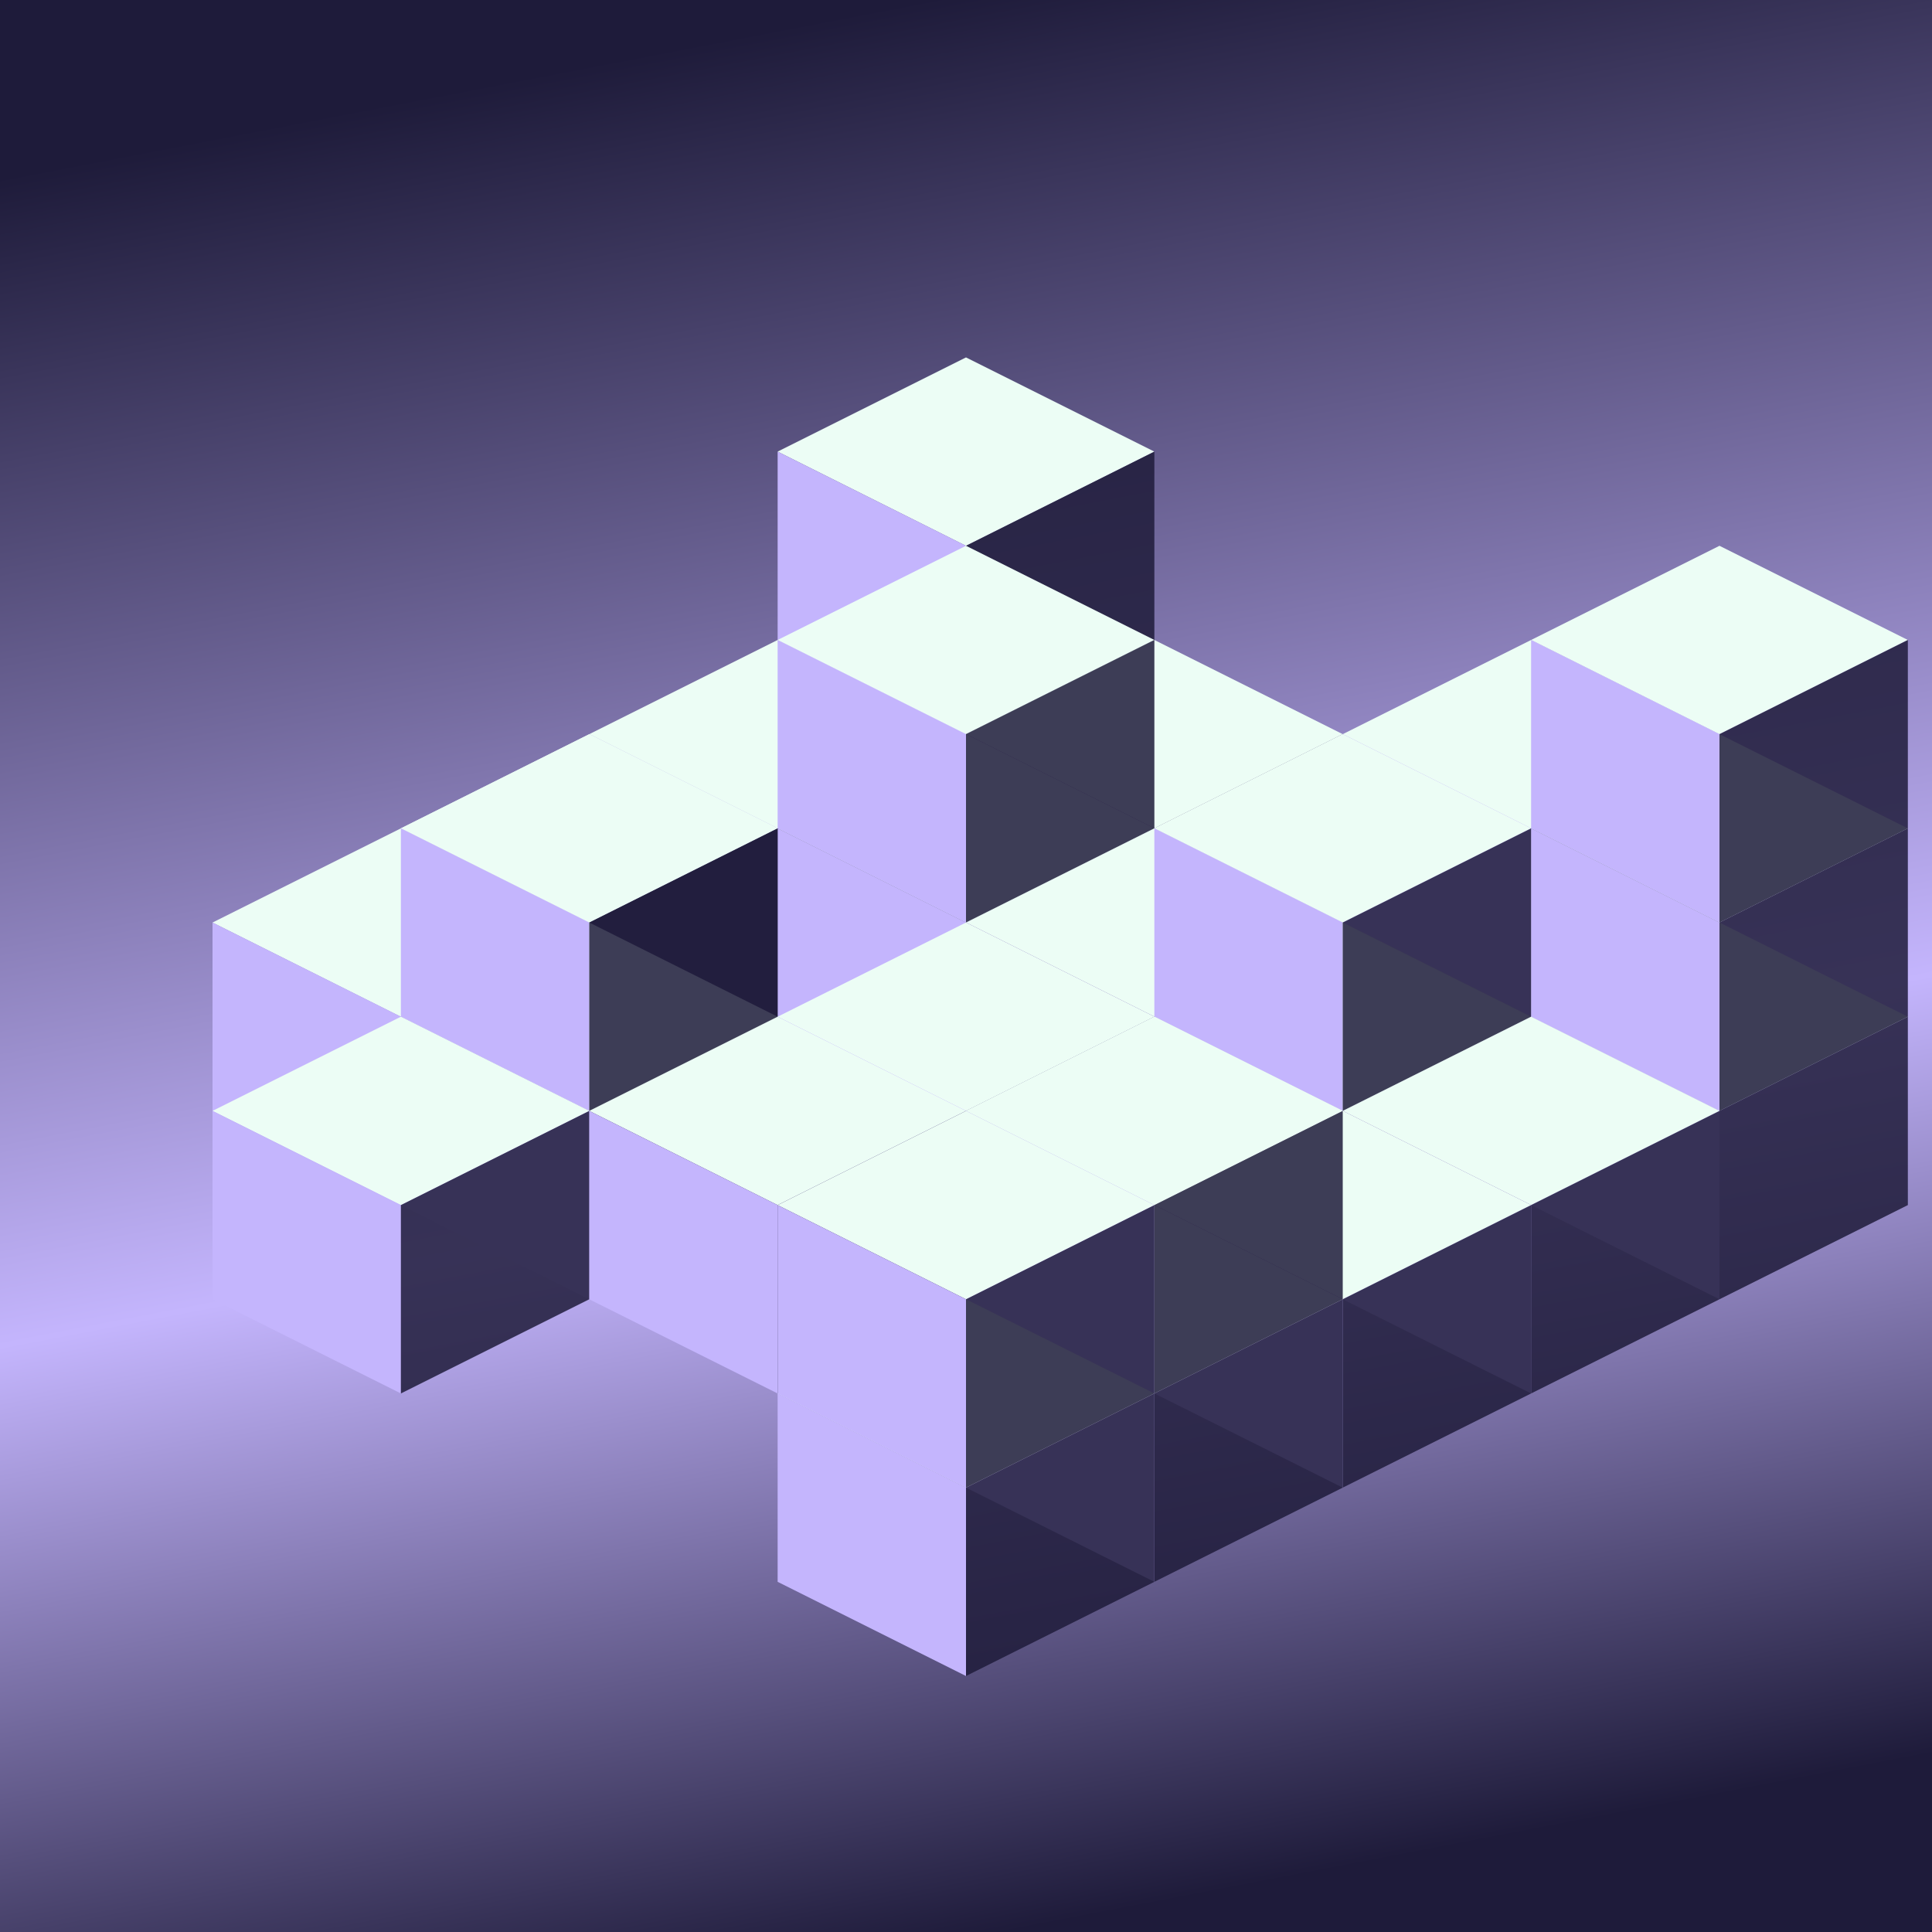
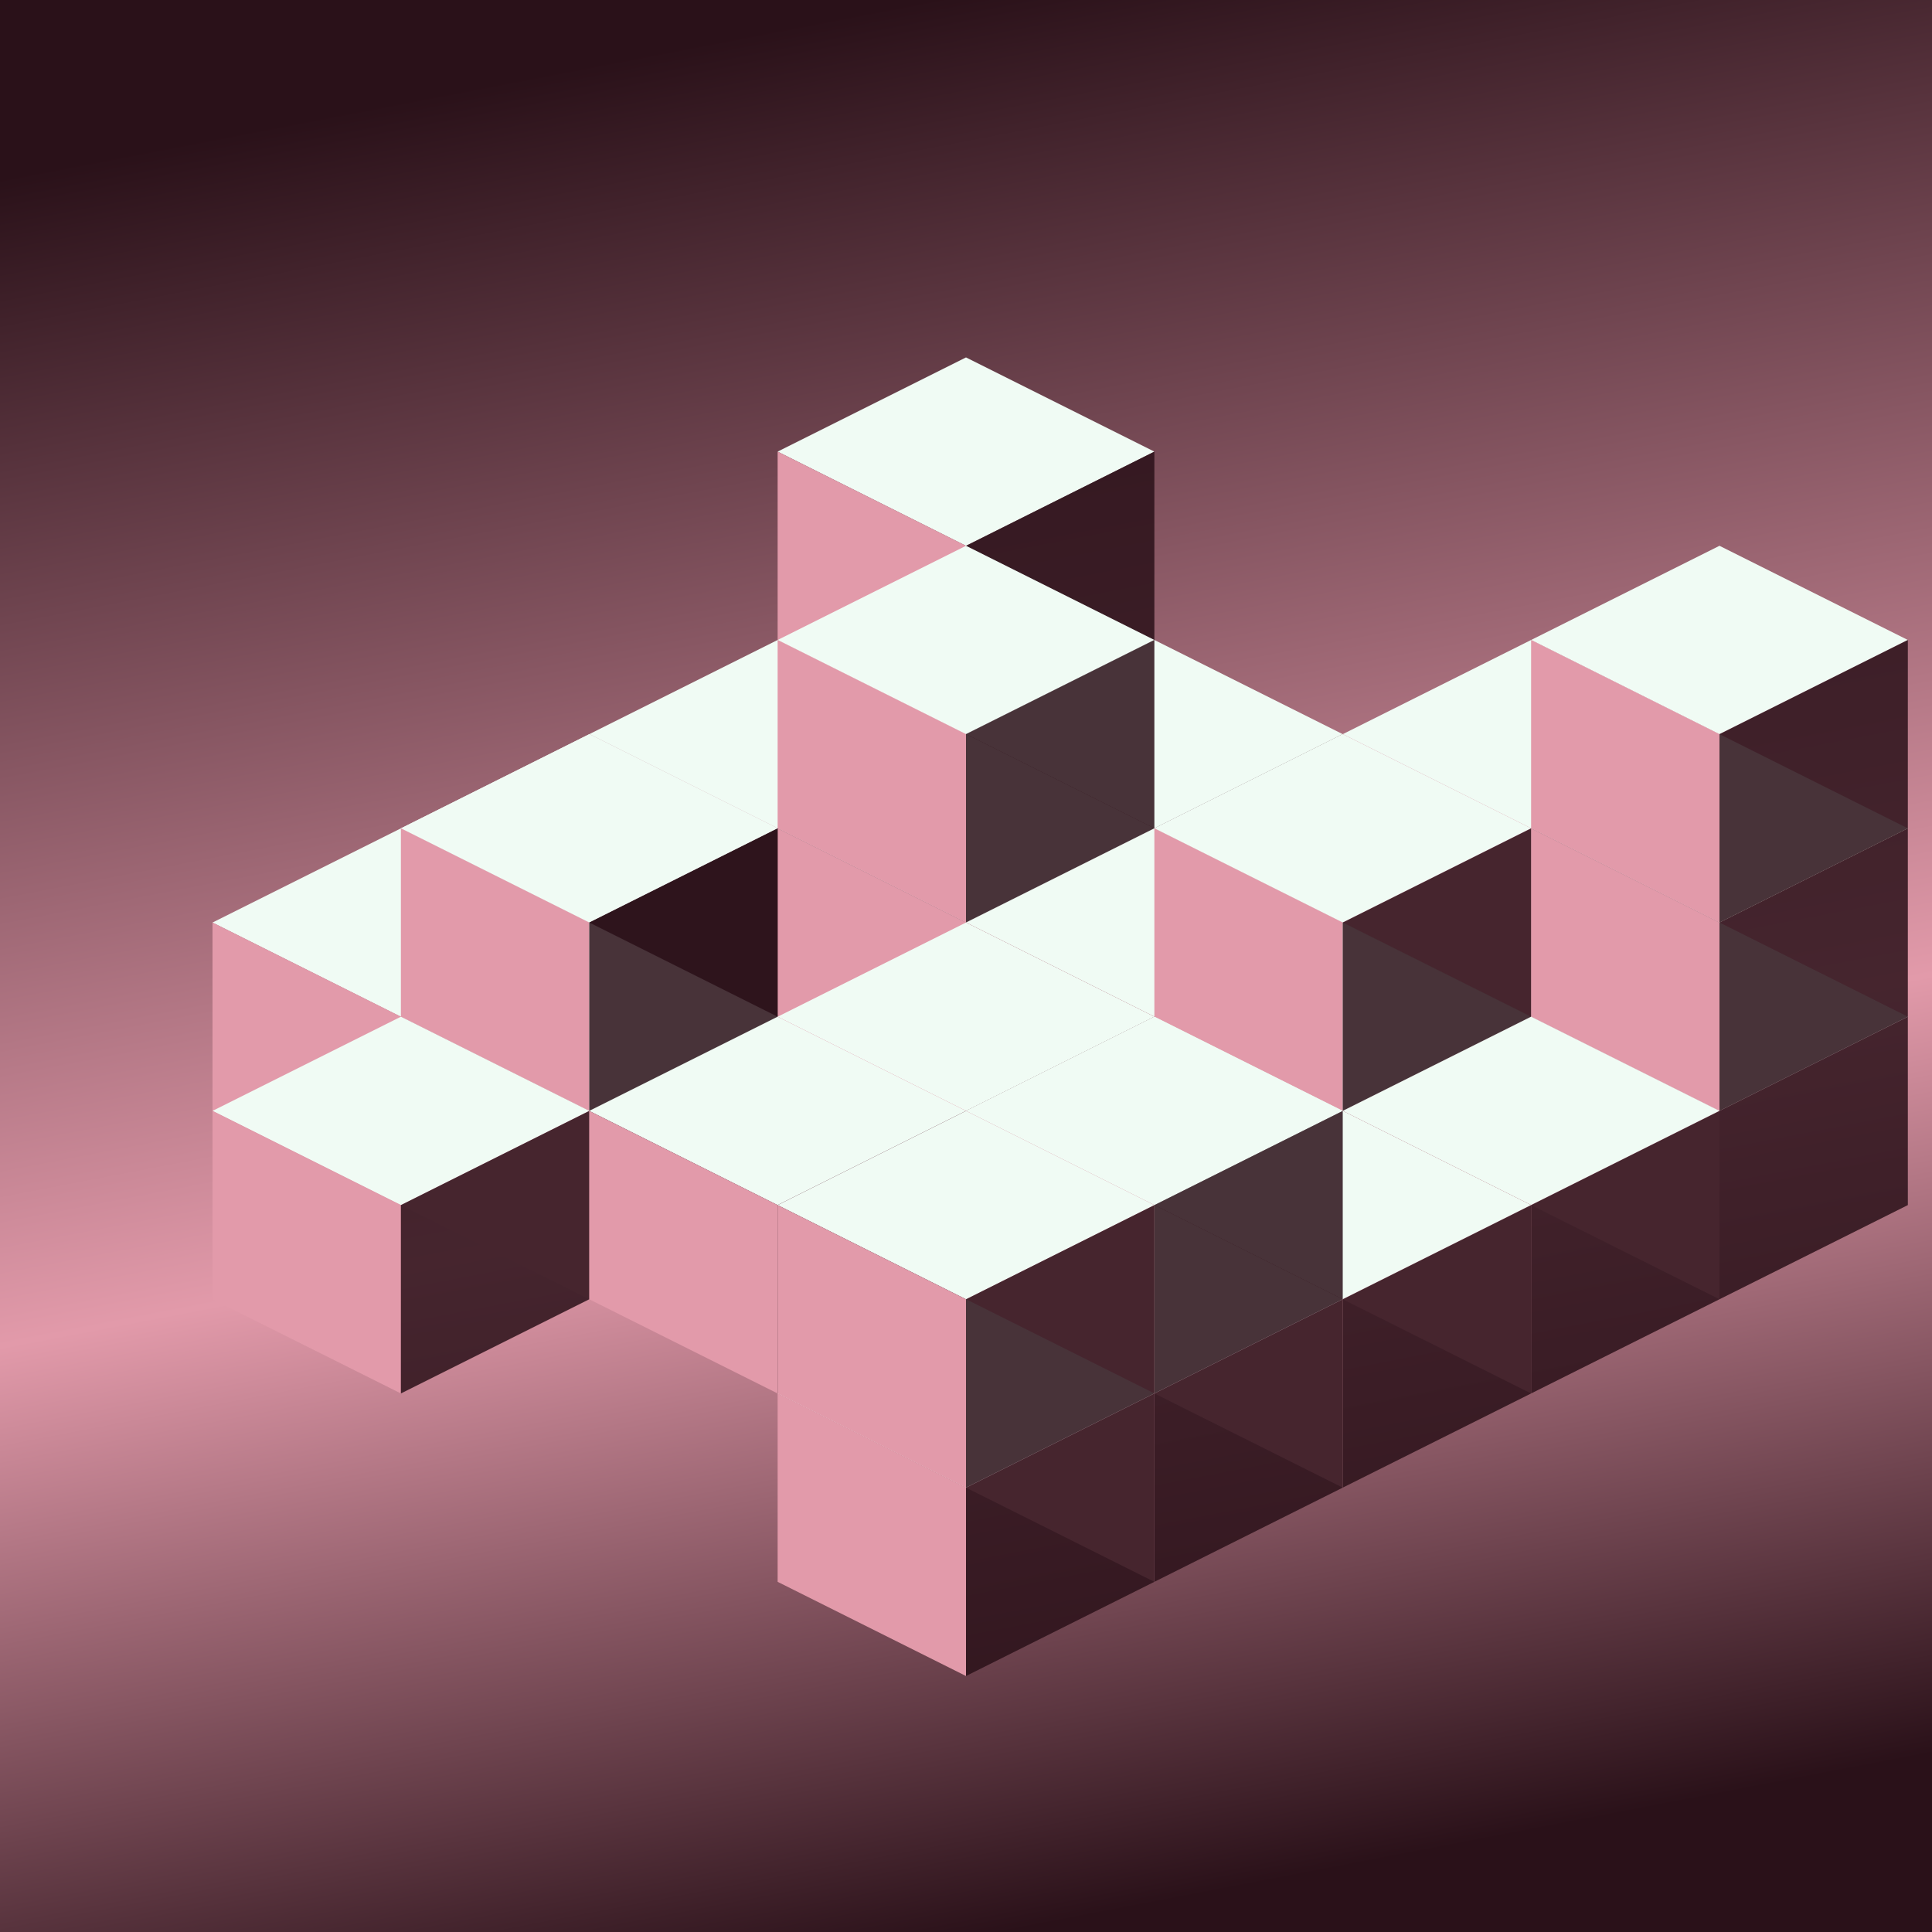
<svg xmlns="http://www.w3.org/2000/svg" viewBox="0 0 800 800" width="800" height="800" role="img">
  <defs>
    <linearGradient id="bg" gradientTransform="rotate(79 .5 .5)">
-       <stop offset="0" stop-color="#1e1b3a" />
-       <stop offset=".6" stop-color="#c4b5fd" />
-       <stop offset="1" stop-color="#1e1b3a" />
+       <stop offset="0" stop-color="#2a1119" />
+       <stop offset=".6" stop-color="#e29aaa" />
+       <stop offset="1" stop-color="#2a1119" />
    </linearGradient>
  </defs>
-   <rect width="800" height="800" fill="#1e1b3a" />
+   <rect width="800" height="800" fill="#2a1119" />
  <rect width="800" height="800" fill="url(#bg)" />
-   <polygon points="400,226 478,265 400,304 322,265" fill="#ecfdf5" />
-   <polygon points="322,265 400,304 400,382 322,343" fill="#c4b5fd" />
-   <polygon points="478,265 400,304 400,382 478,343" fill="#1e1b3a" opacity=".85" />
-   <polygon points="400,148 478,187 400,226 322,187" fill="#ecfdf5" />
-   <polygon points="322,187 400,226 400,304 322,265" fill="#c4b5fd" />
-   <polygon points="478,187 400,226 400,304 478,265" fill="#1e1b3a" opacity=".85" />
-   <polygon points="322,265 400,304 322,343 244,304" fill="#ecfdf5" />
-   <polygon points="244,304 322,343 322,421 244,382" fill="#c4b5fd" />
-   <polygon points="400,304 322,343 322,421 400,382" fill="#1e1b3a" opacity=".85" />
-   <polygon points="478,265 556,304 478,343 400,304" fill="#ecfdf5" />
-   <polygon points="400,304 478,343 478,421 400,382" fill="#c4b5fd" />
-   <polygon points="556,304 478,343 478,421 556,382" fill="#1e1b3a" opacity=".85" />
-   <polygon points="244,304 322,343 244,382 166,343" fill="#ecfdf5" />
-   <polygon points="166,343 244,382 244,460 166,421" fill="#c4b5fd" />
-   <polygon points="322,343 244,382 244,460 322,421" fill="#1e1b3a" opacity=".85" />
-   <polygon points="400,304 478,343 400,382 322,343" fill="#ecfdf5" />
-   <polygon points="322,343 400,382 400,460 322,421" fill="#c4b5fd" />
-   <polygon points="478,343 400,382 400,460 478,421" fill="#1e1b3a" opacity=".85" />
-   <polygon points="400,226 478,265 400,304 322,265" fill="#ecfdf5" />
-   <polygon points="322,265 400,304 400,382 322,343" fill="#c4b5fd" />
-   <polygon points="478,265 400,304 400,382 478,343" fill="#1e1b3a" opacity=".85" />
-   <polygon points="556,304 634,343 556,382 478,343" fill="#ecfdf5" />
-   <polygon points="478,343 556,382 556,460 478,421" fill="#c4b5fd" />
-   <polygon points="634,343 556,382 556,460 634,421" fill="#1e1b3a" opacity=".85" />
-   <polygon points="166,343 244,382 166,421 88,382" fill="#ecfdf5" />
-   <polygon points="88,382 166,421 166,499 88,460" fill="#c4b5fd" />
-   <polygon points="244,382 166,421 166,499 244,460" fill="#1e1b3a" opacity=".85" />
-   <polygon points="478,343 556,382 478,421 400,382" fill="#ecfdf5" />
-   <polygon points="400,382 478,421 478,499 400,460" fill="#c4b5fd" />
-   <polygon points="556,382 478,421 478,499 556,460" fill="#1e1b3a" opacity=".85" />
-   <polygon points="634,343 712,382 634,421 556,382" fill="#ecfdf5" />
-   <polygon points="556,382 634,421 634,499 556,460" fill="#c4b5fd" />
-   <polygon points="712,382 634,421 634,499 712,460" fill="#1e1b3a" opacity=".85" />
-   <polygon points="634,265 712,304 634,343 556,304" fill="#ecfdf5" />
-   <polygon points="556,304 634,343 634,421 556,382" fill="#c4b5fd" />
-   <polygon points="712,304 634,343 634,421 712,382" fill="#1e1b3a" opacity=".85" />
-   <polygon points="244,382 322,421 244,460 166,421" fill="#ecfdf5" />
-   <polygon points="166,421 244,460 244,538 166,499" fill="#c4b5fd" />
-   <polygon points="322,421 244,460 244,538 322,499" fill="#1e1b3a" opacity=".85" />
-   <polygon points="244,304 322,343 244,382 166,343" fill="#ecfdf5" />
-   <polygon points="166,343 244,382 244,460 166,421" fill="#c4b5fd" />
-   <polygon points="322,343 244,382 244,460 322,421" fill="#1e1b3a" opacity=".85" />
-   <polygon points="400,382 478,421 400,460 322,421" fill="#ecfdf5" />
-   <polygon points="322,421 400,460 400,538 322,499" fill="#c4b5fd" />
-   <polygon points="478,421 400,460 400,538 478,499" fill="#1e1b3a" opacity=".85" />
-   <polygon points="556,382 634,421 556,460 478,421" fill="#ecfdf5" />
-   <polygon points="478,421 556,460 556,538 478,499" fill="#c4b5fd" />
-   <polygon points="634,421 556,460 556,538 634,499" fill="#1e1b3a" opacity=".85" />
-   <polygon points="556,304 634,343 556,382 478,343" fill="#ecfdf5" />
-   <polygon points="478,343 556,382 556,460 478,421" fill="#c4b5fd" />
-   <polygon points="634,343 556,382 556,460 634,421" fill="#1e1b3a" opacity=".85" />
-   <polygon points="712,382 790,421 712,460 634,421" fill="#ecfdf5" />
-   <polygon points="634,421 712,460 712,538 634,499" fill="#c4b5fd" />
-   <polygon points="790,421 712,460 712,538 790,499" fill="#1e1b3a" opacity=".85" />
-   <polygon points="712,304 790,343 712,382 634,343" fill="#ecfdf5" />
-   <polygon points="634,343 712,382 712,460 634,421" fill="#c4b5fd" />
-   <polygon points="790,343 712,382 712,460 790,421" fill="#1e1b3a" opacity=".85" />
-   <polygon points="712,226 790,265 712,304 634,265" fill="#ecfdf5" />
-   <polygon points="634,265 712,304 712,382 634,343" fill="#c4b5fd" />
-   <polygon points="790,265 712,304 712,382 790,343" fill="#1e1b3a" opacity=".85" />
-   <polygon points="166,421 244,460 166,499 88,460" fill="#ecfdf5" />
-   <polygon points="88,460 166,499 166,577 88,538" fill="#c4b5fd" />
-   <polygon points="244,460 166,499 166,577 244,538" fill="#1e1b3a" opacity=".85" />
-   <polygon points="322,421 400,460 322,499 244,460" fill="#ecfdf5" />
-   <polygon points="244,460 322,499 322,577 244,538" fill="#c4b5fd" />
-   <polygon points="400,460 322,499 322,577 400,538" fill="#1e1b3a" opacity=".85" />
-   <polygon points="478,421 556,460 478,499 400,460" fill="#ecfdf5" />
-   <polygon points="400,460 478,499 478,577 400,538" fill="#c4b5fd" />
-   <polygon points="556,460 478,499 478,577 556,538" fill="#1e1b3a" opacity=".85" />
-   <polygon points="634,421 712,460 634,499 556,460" fill="#ecfdf5" />
-   <polygon points="556,460 634,499 634,577 556,538" fill="#c4b5fd" />
-   <polygon points="712,460 634,499 634,577 712,538" fill="#1e1b3a" opacity=".85" />
-   <polygon points="556,460 634,499 556,538 478,499" fill="#ecfdf5" />
-   <polygon points="478,499 556,538 556,616 478,577" fill="#c4b5fd" />
-   <polygon points="634,499 556,538 556,616 634,577" fill="#1e1b3a" opacity=".85" />
-   <polygon points="478,499 556,538 478,577 400,538" fill="#ecfdf5" />
-   <polygon points="400,538 478,577 478,655 400,616" fill="#c4b5fd" />
-   <polygon points="556,538 478,577 478,655 556,616" fill="#1e1b3a" opacity=".85" />
-   <polygon points="478,421 556,460 478,499 400,460" fill="#ecfdf5" />
-   <polygon points="400,460 478,499 478,577 400,538" fill="#c4b5fd" />
-   <polygon points="556,460 478,499 478,577 556,538" fill="#1e1b3a" opacity=".85" />
-   <polygon points="400,538 478,577 400,616 322,577" fill="#ecfdf5" />
-   <polygon points="322,577 400,616 400,694 322,655" fill="#c4b5fd" />
-   <polygon points="478,577 400,616 400,694 478,655" fill="#1e1b3a" opacity=".85" />
-   <polygon points="400,460 478,499 400,538 322,499" fill="#ecfdf5" />
-   <polygon points="322,499 400,538 400,616 322,577" fill="#c4b5fd" />
-   <polygon points="478,499 400,538 400,616 478,577" fill="#1e1b3a" opacity=".85" />
+   <polygon points="400,226 478,265 400,304 322,265" fill="#f0fbf4" />
+   <polygon points="322,265 400,304 400,382 322,343" fill="#e29aaa" />
+   <polygon points="478,265 400,304 400,382 478,343" fill="#2a1119" opacity=".85" />
+   <polygon points="400,148 478,187 400,226 322,187" fill="#f0fbf4" />
+   <polygon points="322,187 400,226 400,304 322,265" fill="#e29aaa" />
+   <polygon points="478,187 400,226 400,304 478,265" fill="#2a1119" opacity=".85" />
+   <polygon points="322,265 400,304 322,343 244,304" fill="#f0fbf4" />
+   <polygon points="244,304 322,343 322,421 244,382" fill="#e29aaa" />
+   <polygon points="400,304 322,343 322,421 400,382" fill="#2a1119" opacity=".85" />
+   <polygon points="478,265 556,304 478,343 400,304" fill="#f0fbf4" />
+   <polygon points="400,304 478,343 478,421 400,382" fill="#e29aaa" />
+   <polygon points="556,304 478,343 478,421 556,382" fill="#2a1119" opacity=".85" />
+   <polygon points="244,304 322,343 244,382 166,343" fill="#f0fbf4" />
+   <polygon points="166,343 244,382 244,460 166,421" fill="#e29aaa" />
+   <polygon points="322,343 244,382 244,460 322,421" fill="#2a1119" opacity=".85" />
+   <polygon points="400,304 478,343 400,382 322,343" fill="#f0fbf4" />
+   <polygon points="322,343 400,382 400,460 322,421" fill="#e29aaa" />
+   <polygon points="478,343 400,382 400,460 478,421" fill="#2a1119" opacity=".85" />
+   <polygon points="400,226 478,265 400,304 322,265" fill="#f0fbf4" />
+   <polygon points="322,265 400,304 400,382 322,343" fill="#e29aaa" />
+   <polygon points="478,265 400,304 400,382 478,343" fill="#2a1119" opacity=".85" />
+   <polygon points="556,304 634,343 556,382 478,343" fill="#f0fbf4" />
+   <polygon points="478,343 556,382 556,460 478,421" fill="#e29aaa" />
+   <polygon points="634,343 556,382 556,460 634,421" fill="#2a1119" opacity=".85" />
+   <polygon points="166,343 244,382 166,421 88,382" fill="#f0fbf4" />
+   <polygon points="88,382 166,421 166,499 88,460" fill="#e29aaa" />
+   <polygon points="244,382 166,421 166,499 244,460" fill="#2a1119" opacity=".85" />
+   <polygon points="478,343 556,382 478,421 400,382" fill="#f0fbf4" />
+   <polygon points="400,382 478,421 478,499 400,460" fill="#e29aaa" />
+   <polygon points="556,382 478,421 478,499 556,460" fill="#2a1119" opacity=".85" />
+   <polygon points="634,343 712,382 634,421 556,382" fill="#f0fbf4" />
+   <polygon points="556,382 634,421 634,499 556,460" fill="#e29aaa" />
+   <polygon points="712,382 634,421 634,499 712,460" fill="#2a1119" opacity=".85" />
+   <polygon points="634,265 712,304 634,343 556,304" fill="#f0fbf4" />
+   <polygon points="556,304 634,343 634,421 556,382" fill="#e29aaa" />
+   <polygon points="712,304 634,343 634,421 712,382" fill="#2a1119" opacity=".85" />
+   <polygon points="244,382 322,421 244,460 166,421" fill="#f0fbf4" />
+   <polygon points="166,421 244,460 244,538 166,499" fill="#e29aaa" />
+   <polygon points="322,421 244,460 244,538 322,499" fill="#2a1119" opacity=".85" />
+   <polygon points="244,304 322,343 244,382 166,343" fill="#f0fbf4" />
+   <polygon points="166,343 244,382 244,460 166,421" fill="#e29aaa" />
+   <polygon points="322,343 244,382 244,460 322,421" fill="#2a1119" opacity=".85" />
+   <polygon points="400,382 478,421 400,460 322,421" fill="#f0fbf4" />
+   <polygon points="322,421 400,460 400,538 322,499" fill="#e29aaa" />
+   <polygon points="478,421 400,460 400,538 478,499" fill="#2a1119" opacity=".85" />
+   <polygon points="556,382 634,421 556,460 478,421" fill="#f0fbf4" />
+   <polygon points="478,421 556,460 556,538 478,499" fill="#e29aaa" />
+   <polygon points="634,421 556,460 556,538 634,499" fill="#2a1119" opacity=".85" />
+   <polygon points="556,304 634,343 556,382 478,343" fill="#f0fbf4" />
+   <polygon points="478,343 556,382 556,460 478,421" fill="#e29aaa" />
+   <polygon points="634,343 556,382 556,460 634,421" fill="#2a1119" opacity=".85" />
+   <polygon points="712,382 790,421 712,460 634,421" fill="#f0fbf4" />
+   <polygon points="634,421 712,460 712,538 634,499" fill="#e29aaa" />
+   <polygon points="790,421 712,460 712,538 790,499" fill="#2a1119" opacity=".85" />
+   <polygon points="712,304 790,343 712,382 634,343" fill="#f0fbf4" />
+   <polygon points="634,343 712,382 712,460 634,421" fill="#e29aaa" />
+   <polygon points="790,343 712,382 712,460 790,421" fill="#2a1119" opacity=".85" />
+   <polygon points="712,226 790,265 712,304 634,265" fill="#f0fbf4" />
+   <polygon points="634,265 712,304 712,382 634,343" fill="#e29aaa" />
+   <polygon points="790,265 712,304 712,382 790,343" fill="#2a1119" opacity=".85" />
+   <polygon points="166,421 244,460 166,499 88,460" fill="#f0fbf4" />
+   <polygon points="88,460 166,499 166,577 88,538" fill="#e29aaa" />
+   <polygon points="244,460 166,499 166,577 244,538" fill="#2a1119" opacity=".85" />
+   <polygon points="322,421 400,460 322,499 244,460" fill="#f0fbf4" />
+   <polygon points="244,460 322,499 322,577 244,538" fill="#e29aaa" />
+   <polygon points="400,460 322,499 322,577 400,538" fill="#2a1119" opacity=".85" />
+   <polygon points="478,421 556,460 478,499 400,460" fill="#f0fbf4" />
+   <polygon points="400,460 478,499 478,577 400,538" fill="#e29aaa" />
+   <polygon points="556,460 478,499 478,577 556,538" fill="#2a1119" opacity=".85" />
+   <polygon points="634,421 712,460 634,499 556,460" fill="#f0fbf4" />
+   <polygon points="556,460 634,499 634,577 556,538" fill="#e29aaa" />
+   <polygon points="712,460 634,499 634,577 712,538" fill="#2a1119" opacity=".85" />
+   <polygon points="556,460 634,499 556,538 478,499" fill="#f0fbf4" />
+   <polygon points="478,499 556,538 556,616 478,577" fill="#e29aaa" />
+   <polygon points="634,499 556,538 556,616 634,577" fill="#2a1119" opacity=".85" />
+   <polygon points="478,499 556,538 478,577 400,538" fill="#f0fbf4" />
+   <polygon points="400,538 478,577 478,655 400,616" fill="#e29aaa" />
+   <polygon points="556,538 478,577 478,655 556,616" fill="#2a1119" opacity=".85" />
+   <polygon points="478,421 556,460 478,499 400,460" fill="#f0fbf4" />
+   <polygon points="400,460 478,499 478,577 400,538" fill="#e29aaa" />
+   <polygon points="556,460 478,499 478,577 556,538" fill="#2a1119" opacity=".85" />
+   <polygon points="400,538 478,577 400,616 322,577" fill="#f0fbf4" />
+   <polygon points="322,577 400,616 400,694 322,655" fill="#e29aaa" />
+   <polygon points="478,577 400,616 400,694 478,655" fill="#2a1119" opacity=".85" />
+   <polygon points="400,460 478,499 400,538 322,499" fill="#f0fbf4" />
+   <polygon points="322,499 400,538 400,616 322,577" fill="#e29aaa" />
+   <polygon points="478,499 400,538 400,616 478,577" fill="#2a1119" opacity=".85" />
</svg>
